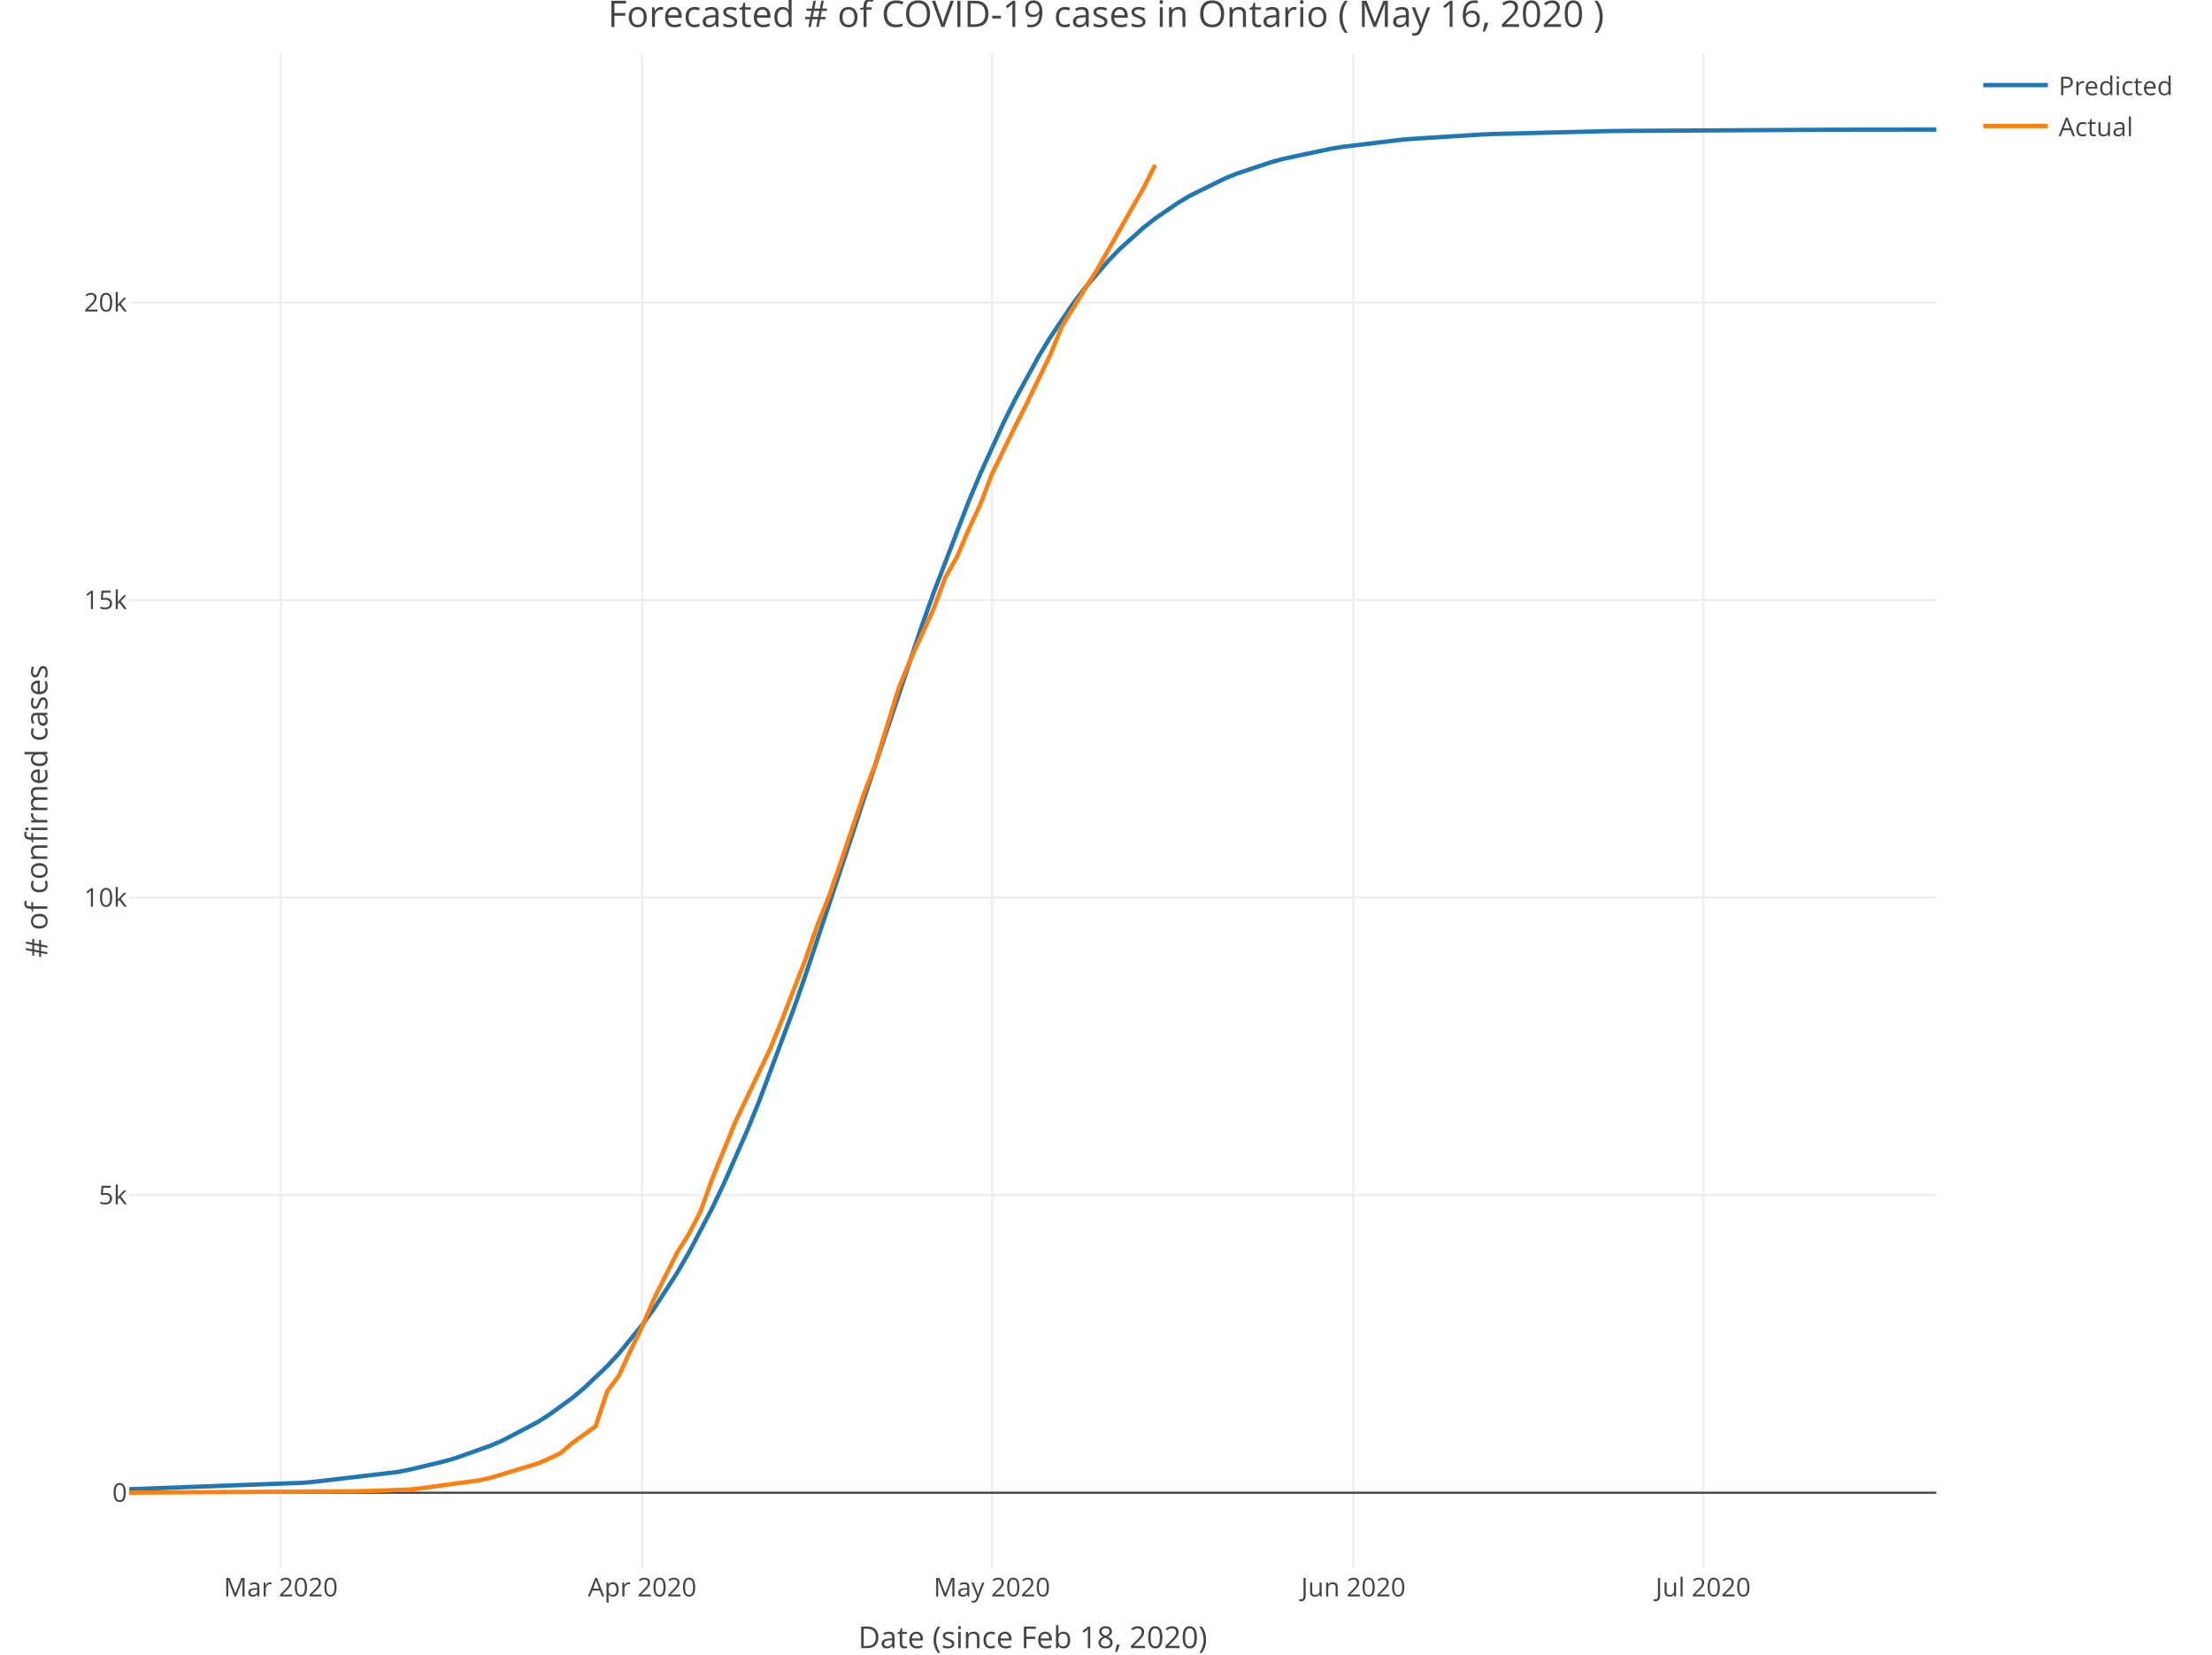
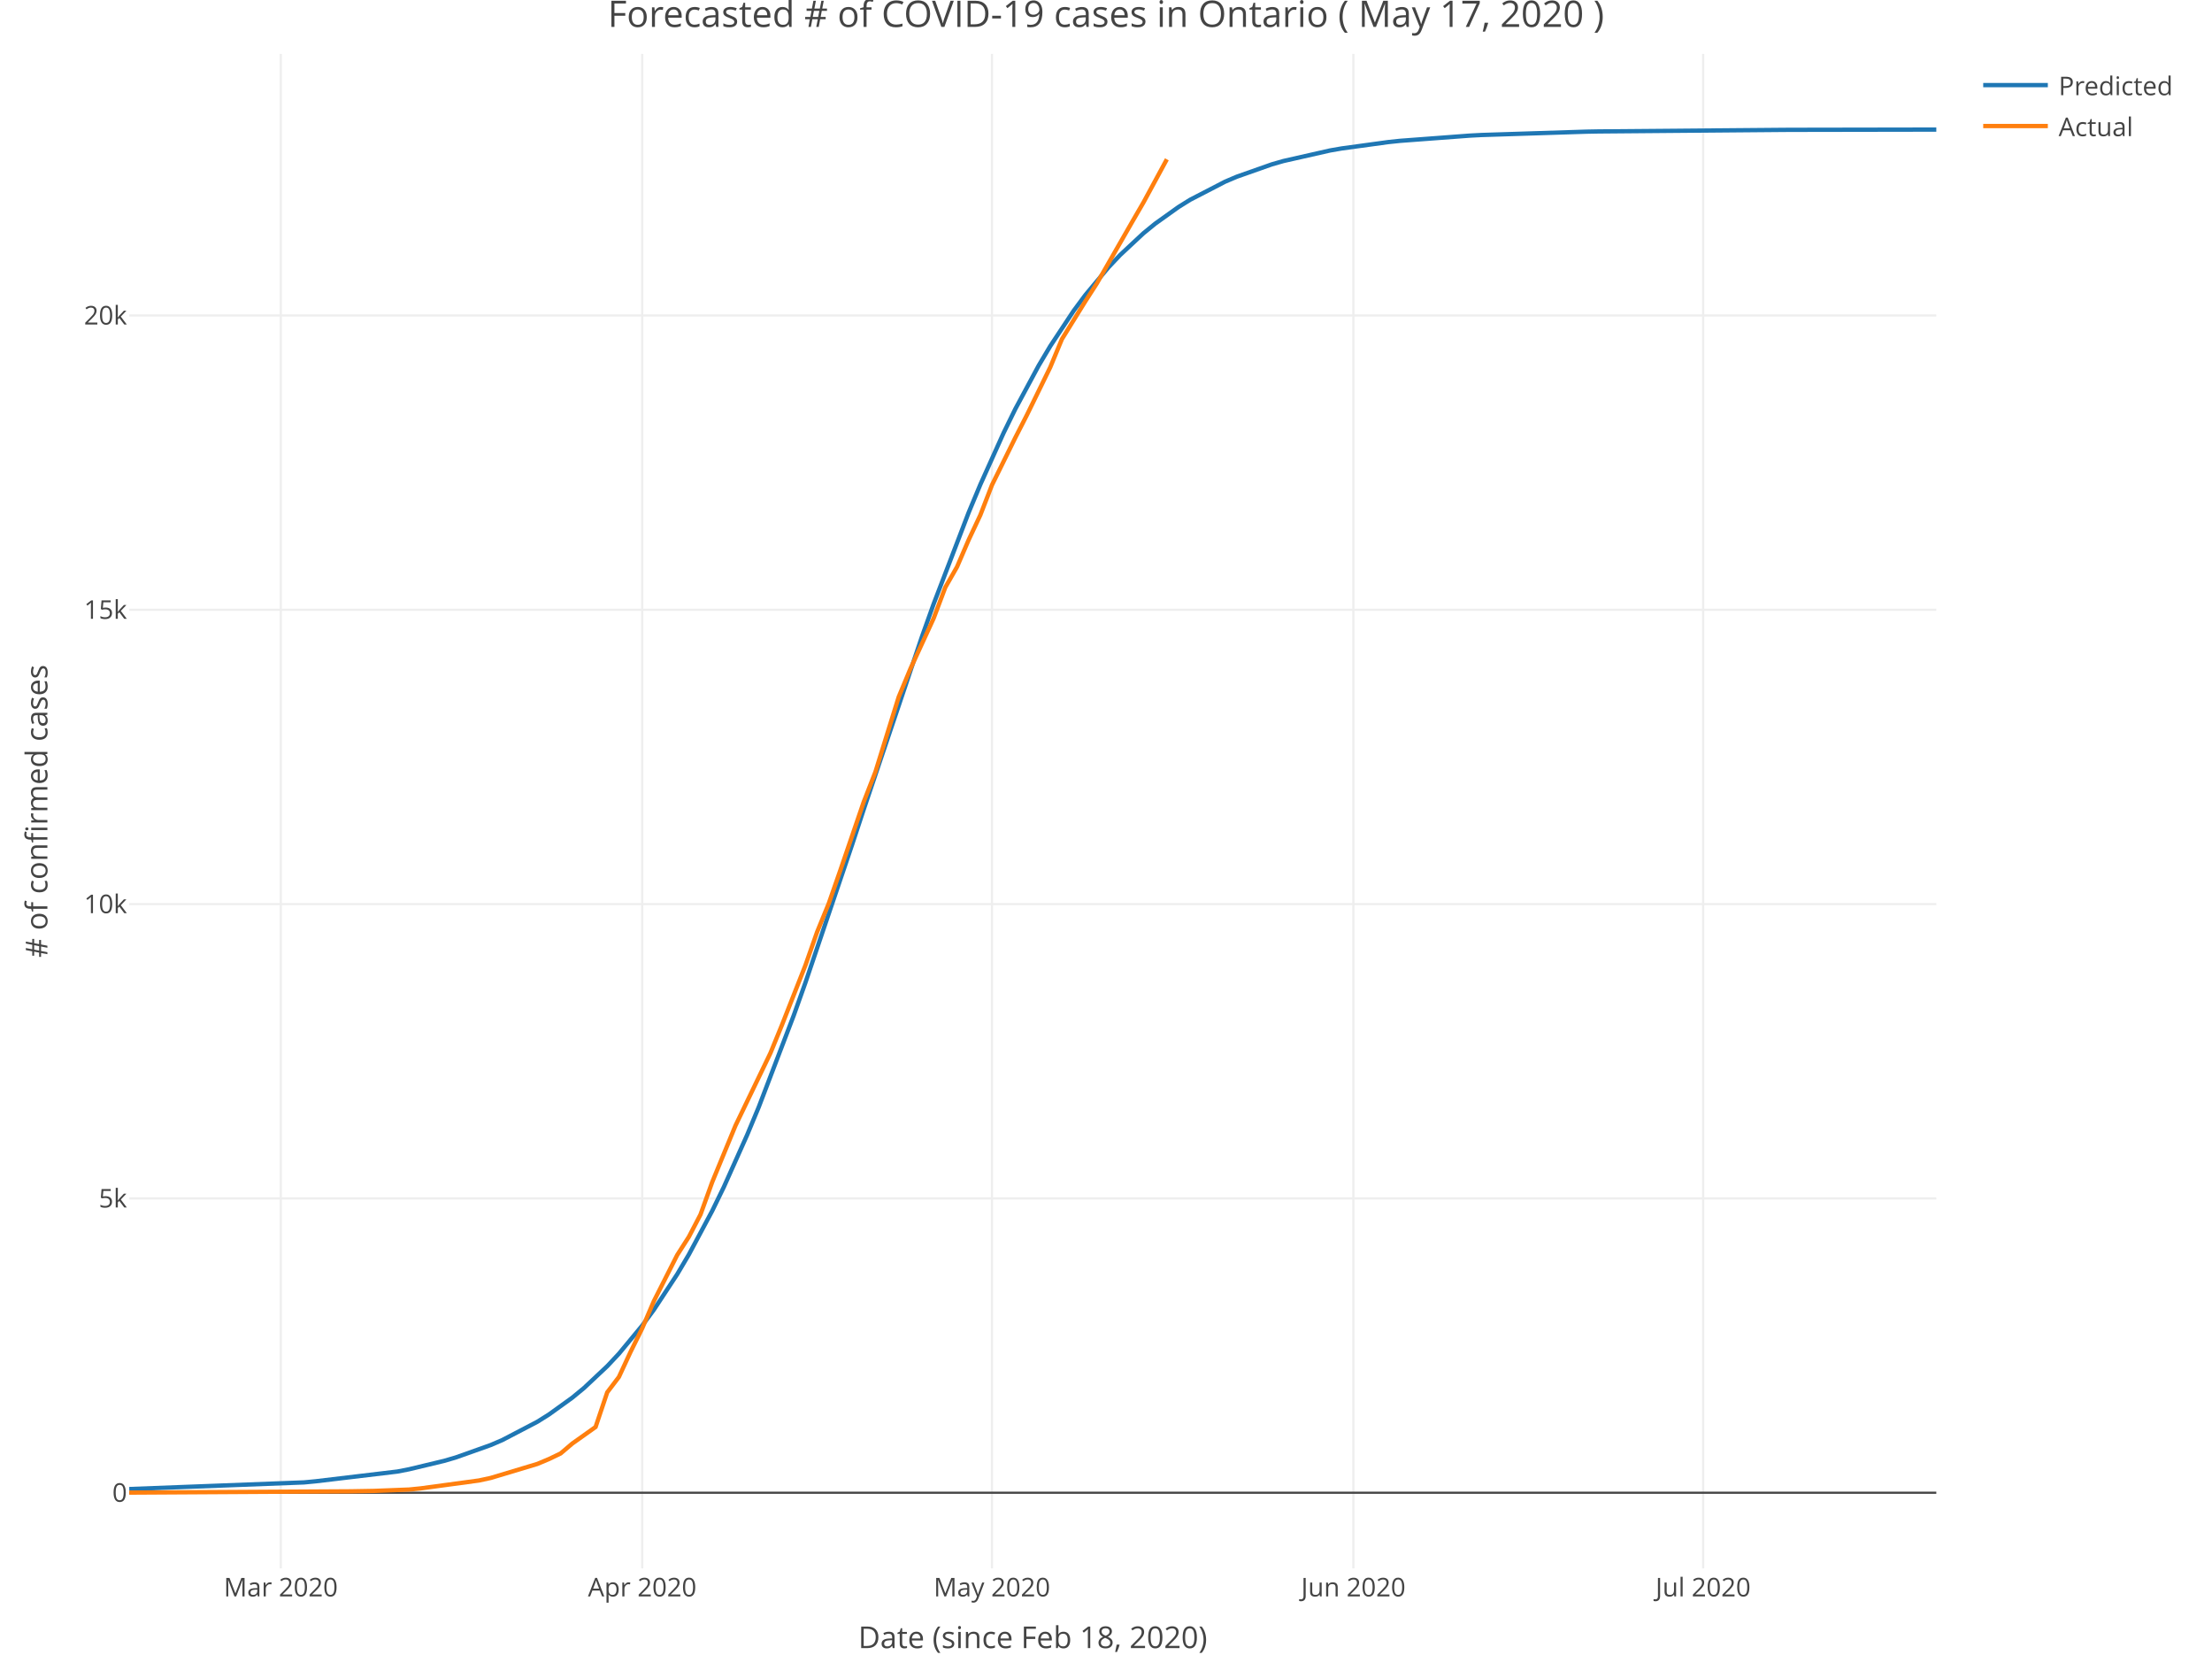
<svg xmlns="http://www.w3.org/2000/svg" class="main-svg" width="1027" height="768" style="" viewBox="0 0 1027 768">
  <rect x="0" y="0" width="1027" height="768" style="fill: rgb(255, 255, 255); fill-opacity: 1;" />
-   <defs id="defs-1cbca8">
+   <defs id="defs-bf3b34">
    <g class="clips">
-       <clipPath id="clip1cbca8xyplot" class="plotclip">
+       <clipPath id="clipbf3b34xyplot" class="plotclip">
        <rect width="839" height="703" />
      </clipPath>
-       <clipPath class="axesclip" id="clip1cbca8x">
+       <clipPath class="axesclip" id="clipbf3b34x">
        <rect x="60" y="0" width="839" height="768" />
      </clipPath>
-       <clipPath class="axesclip" id="clip1cbca8y">
+       <clipPath class="axesclip" id="clipbf3b34y">
        <rect x="0" y="25" width="1027" height="703" />
      </clipPath>
-       <clipPath class="axesclip" id="clip1cbca8xy">
+       <clipPath class="axesclip" id="clipbf3b34xy">
        <rect x="60" y="25" width="839" height="703" />
      </clipPath>
    </g>
    <g class="gradients" />
  </defs>
  <g class="bglayer" />
  <g class="layer-below">
    <g class="imagelayer" />
    <g class="shapelayer" />
  </g>
  <g class="cartesianlayer">
    <g class="subplot xy">
      <g class="layer-subplot">
        <g class="shapelayer" />
        <g class="imagelayer" />
      </g>
      <g class="gridlayer">
        <g class="x">
          <path class="xgrid crisp" transform="translate(130.37,0)" d="M0,25v703" style="stroke: rgb(238, 238, 238); stroke-opacity: 1; stroke-width: 1px;" />
          <path class="xgrid crisp" transform="translate(298.17,0)" d="M0,25v703" style="stroke: rgb(238, 238, 238); stroke-opacity: 1; stroke-width: 1px;" />
          <path class="xgrid crisp" transform="translate(460.55,0)" d="M0,25v703" style="stroke: rgb(238, 238, 238); stroke-opacity: 1; stroke-width: 1px;" />
          <path class="xgrid crisp" transform="translate(628.35,0)" d="M0,25v703" style="stroke: rgb(238, 238, 238); stroke-opacity: 1; stroke-width: 1px;" />
          <path class="xgrid crisp" transform="translate(790.74,0)" d="M0,25v703" style="stroke: rgb(238, 238, 238); stroke-opacity: 1; stroke-width: 1px;" />
        </g>
        <g class="y">
-           <path class="ygrid crisp" transform="translate(0,554.76)" d="M60,0h839" style="stroke: rgb(238, 238, 238); stroke-opacity: 1; stroke-width: 1px;" />
-           <path class="ygrid crisp" transform="translate(0,416.64)" d="M60,0h839" style="stroke: rgb(238, 238, 238); stroke-opacity: 1; stroke-width: 1px;" />
-           <path class="ygrid crisp" transform="translate(0,278.53)" d="M60,0h839" style="stroke: rgb(238, 238, 238); stroke-opacity: 1; stroke-width: 1px;" />
-           <path class="ygrid crisp" transform="translate(0,140.41)" d="M60,0h839" style="stroke: rgb(238, 238, 238); stroke-opacity: 1; stroke-width: 1px;" />
+           <path class="ygrid crisp" transform="translate(0,556.27)" d="M60,0h839" style="stroke: rgb(238, 238, 238); stroke-opacity: 1; stroke-width: 1px;" />
+           <path class="ygrid crisp" transform="translate(0,419.66)" d="M60,0h839" style="stroke: rgb(238, 238, 238); stroke-opacity: 1; stroke-width: 1px;" />
+           <path class="ygrid crisp" transform="translate(0,283.04)" d="M60,0h839" style="stroke: rgb(238, 238, 238); stroke-opacity: 1; stroke-width: 1px;" />
+           <path class="ygrid crisp" transform="translate(0,146.43)" d="M60,0h839" style="stroke: rgb(238, 238, 238); stroke-opacity: 1; stroke-width: 1px;" />
        </g>
      </g>
      <g class="zerolinelayer">
        <path class="yzl zl crisp" transform="translate(0,692.88)" d="M60,0h839" style="stroke: rgb(68, 68, 68); stroke-opacity: 1; stroke-width: 1px;" />
      </g>
      <path class="xlines-below" />
      <path class="ylines-below" />
      <g class="overlines-below" />
      <g class="xaxislayer-below" />
      <g class="yaxislayer-below" />
      <g class="overaxes-below" />
-       <g class="plot" transform="translate(60, 25)" clip-path="url('#clip1cbca8xyplot')">
+       <g class="plot" transform="translate(60, 25)" clip-path="url('#clipbf3b34xyplot')">
        <g class="scatterlayer mlayer">
-           <g class="trace scatter trace6cc22f" style="stroke-miterlimit: 2; opacity: 1;">
+           <g class="trace scatter tracede7c07" style="stroke-miterlimit: 2; opacity: 1;">
            <g class="fills" />
            <g class="errorbars" />
            <g class="lines">
-               <path class="js-line" d="M0,666.25L81.19,663.23L86.61,662.72L124.5,658.26L129.91,657.21L146.15,653.34L151.56,651.77L167.8,646.01L173.21,643.68L189.45,635.17L194.86,631.75L205.69,623.88L211.1,619.38L221.93,609.09L227.34,603.24L238.17,589.98L243.58,582.51L254.41,565.76L259.82,556.43L270.65,535.8L276.06,524.48L286.88,499.84L292.3,486.55L308.54,443.19L313.95,427.74L335.6,362.75L341.01,346.13L368.08,265.22L373.49,250.06L389.73,207.79L395.14,194.91L405.97,171.13L411.38,160.24L422.21,140.46L427.62,131.55L438.45,115.59L443.86,108.5L454.68,95.92L460.1,90.38L470.92,80.66L476.34,76.41L487.16,69L492.57,65.78L508.81,57.78L514.23,55.59L530.46,50.19L535.88,48.71L557.53,44.11L562.94,43.22L590.01,39.93L595.42,39.46L627.9,37.43L633.31,37.2L687.44,35.84L692.85,35.77L790.28,35.21L795.7,35.2L839,35.15" style="vector-effect: non-scaling-stroke; fill: none; stroke: rgb(31, 119, 180); stroke-opacity: 1; stroke-width: 2px; opacity: 1;" />
+               <path class="js-line" d="M0,666.17L81.19,663.08L86.61,662.56L124.5,658.04L129.91,656.99L146.15,653.1L151.56,651.52L167.8,645.75L173.21,643.43L189.45,634.95L194.86,631.56L205.69,623.76L211.1,619.3L221.93,609.13L227.34,603.36L238.17,590.29L243.58,582.94L254.41,566.48L259.82,557.33L270.65,537.08L276.06,525.98L286.88,501.82L292.3,488.8L308.54,446.27L313.95,431.09L335.6,367.12L341.01,350.71L368.08,270.42L373.49,255.29L389.73,212.91L395.14,199.95L405.97,175.91L411.38,164.87L422.21,144.75L427.62,135.66L438.45,119.31L443.86,112.02L454.68,99.05L460.1,93.32L470.92,83.24L476.34,78.82L487.16,71.09L492.57,67.72L508.81,59.32L514.23,57.02L530.46,51.3L535.88,49.74L557.53,44.84L562.94,43.9L584.59,40.94L590.01,40.37L622.48,37.94L627.9,37.66L676.61,36.11L682.03,36.01L768.63,35.28L774.05,35.26L839,35.15" style="vector-effect: non-scaling-stroke; fill: none; stroke: rgb(31, 119, 180); stroke-opacity: 1; stroke-width: 2px; opacity: 1;" />
            </g>
            <g class="points" />
            <g class="text" />
          </g>
-           <g class="trace scatter trace62f207" style="stroke-miterlimit: 2; opacity: 1;">
+           <g class="trace scatter tracecf52aa" style="stroke-miterlimit: 2; opacity: 1;">
            <g class="fills" />
            <g class="errorbars" />
            <g class="lines">
-               <path class="js-line" d="M0,667.82L102.85,667.21L113.67,667.02L129.91,666.39L135.32,665.83L162.39,662.13L167.8,660.94L189.45,654.37L194.86,652.08L200.28,649.45L205.69,644.81L216.52,637.02L221.93,620.75L227.34,613.57L232.75,601.8L238.17,590.73L243.58,577.96L254.41,556.33L259.82,547.8L265.23,537.33L270.65,522.14L281.47,495.59L286.88,484.24L297.71,461.53L303.12,448.19L313.95,420.34L319.36,404.76L324.77,391.37L330.19,375.68L341.01,343.72L346.43,329.63L357.25,294.44L362.66,281.29L373.49,257.5L378.9,243L384.32,233.42L389.73,220.74L395.14,209.11L400.55,194.99L411.38,172.78L416.79,162.09L427.62,139.69L433.03,126.51L443.86,108.83L449.27,100.33L465.51,71.74L470.92,62.32L476.34,51.52" style="vector-effect: non-scaling-stroke; fill: none; stroke: rgb(255, 127, 14); stroke-opacity: 1; stroke-width: 2px; opacity: 1;" />
+               <path class="js-line" d="M0,667.82L102.85,667.22L113.67,667.03L129.91,666.4L135.32,665.86L162.39,662.19L167.8,661.02L189.45,654.52L194.86,652.25L200.28,649.65L205.69,645.06L216.52,637.36L221.93,621.27L227.34,614.16L232.75,602.52L238.17,591.57L243.58,578.94L254.41,557.55L259.82,549.11L265.23,538.75L270.65,523.73L281.47,497.47L286.88,486.24L297.71,463.78L303.12,450.58L313.95,423.04L319.36,407.63L324.77,394.38L330.19,378.86L341.01,347.25L346.43,333.32L357.25,298.51L362.66,285.5L373.49,261.98L378.9,247.63L384.32,238.15L389.73,225.61L395.14,214.11L400.55,200.15L411.38,178.18L416.79,167.61L427.62,145.45L433.03,132.42L443.86,114.93L449.27,106.52L465.51,78.24L470.92,68.92L481.75,48.95" style="vector-effect: non-scaling-stroke; fill: none; stroke: rgb(255, 127, 14); stroke-opacity: 1; stroke-width: 2px; opacity: 1;" />
            </g>
            <g class="points" />
            <g class="text" />
          </g>
        </g>
      </g>
      <g class="overplot" />
      <path class="xlines-above crisp" style="fill: none;" d="M0,0" />
      <path class="ylines-above crisp" style="fill: none;" d="M0,0" />
      <g class="overlines-above" />
      <g class="xaxislayer-above">
        <g class="xtick">
          <text text-anchor="middle" x="0" y="741" transform="translate(130.37,0)" style="font-family: 'Open Sans', verdana, arial, sans-serif; font-size: 12px; fill: rgb(68, 68, 68); fill-opacity: 1; white-space: pre;">Mar 2020</text>
        </g>
        <g class="xtick">
          <text text-anchor="middle" x="0" y="741" transform="translate(298.17,0)" style="font-family: 'Open Sans', verdana, arial, sans-serif; font-size: 12px; fill: rgb(68, 68, 68); fill-opacity: 1; white-space: pre;">Apr 2020</text>
        </g>
        <g class="xtick">
          <text text-anchor="middle" x="0" y="741" transform="translate(460.55,0)" style="font-family: 'Open Sans', verdana, arial, sans-serif; font-size: 12px; fill: rgb(68, 68, 68); fill-opacity: 1; white-space: pre;">May 2020</text>
        </g>
        <g class="xtick">
          <text text-anchor="middle" x="0" y="741" transform="translate(628.35,0)" style="font-family: 'Open Sans', verdana, arial, sans-serif; font-size: 12px; fill: rgb(68, 68, 68); fill-opacity: 1; white-space: pre;">Jun 2020</text>
        </g>
        <g class="xtick">
          <text text-anchor="middle" x="0" y="741" transform="translate(790.74,0)" style="font-family: 'Open Sans', verdana, arial, sans-serif; font-size: 12px; fill: rgb(68, 68, 68); fill-opacity: 1; white-space: pre;">Jul 2020</text>
        </g>
      </g>
      <g class="yaxislayer-above">
        <g class="ytick">
          <text text-anchor="end" x="59" y="4.2" transform="translate(0,692.88)" style="font-family: 'Open Sans', verdana, arial, sans-serif; font-size: 12px; fill: rgb(68, 68, 68); fill-opacity: 1; white-space: pre;">0</text>
        </g>
        <g class="ytick">
-           <text text-anchor="end" x="59" y="4.2" transform="translate(0,554.76)" style="font-family: 'Open Sans', verdana, arial, sans-serif; font-size: 12px; fill: rgb(68, 68, 68); fill-opacity: 1; white-space: pre;">5k</text>
+           <text text-anchor="end" x="59" y="4.2" transform="translate(0,556.27)" style="font-family: 'Open Sans', verdana, arial, sans-serif; font-size: 12px; fill: rgb(68, 68, 68); fill-opacity: 1; white-space: pre;">5k</text>
        </g>
        <g class="ytick">
-           <text text-anchor="end" x="59" y="4.2" transform="translate(0,416.64)" style="font-family: 'Open Sans', verdana, arial, sans-serif; font-size: 12px; fill: rgb(68, 68, 68); fill-opacity: 1; white-space: pre;">10k</text>
+           <text text-anchor="end" x="59" y="4.2" transform="translate(0,419.66)" style="font-family: 'Open Sans', verdana, arial, sans-serif; font-size: 12px; fill: rgb(68, 68, 68); fill-opacity: 1; white-space: pre;">10k</text>
        </g>
        <g class="ytick">
-           <text text-anchor="end" x="59" y="4.2" transform="translate(0,278.53)" style="font-family: 'Open Sans', verdana, arial, sans-serif; font-size: 12px; fill: rgb(68, 68, 68); fill-opacity: 1; white-space: pre;">15k</text>
+           <text text-anchor="end" x="59" y="4.2" transform="translate(0,283.04)" style="font-family: 'Open Sans', verdana, arial, sans-serif; font-size: 12px; fill: rgb(68, 68, 68); fill-opacity: 1; white-space: pre;">15k</text>
        </g>
        <g class="ytick">
-           <text text-anchor="end" x="59" y="4.2" transform="translate(0,140.41)" style="font-family: 'Open Sans', verdana, arial, sans-serif; font-size: 12px; fill: rgb(68, 68, 68); fill-opacity: 1; white-space: pre;">20k</text>
+           <text text-anchor="end" x="59" y="4.2" transform="translate(0,146.43)" style="font-family: 'Open Sans', verdana, arial, sans-serif; font-size: 12px; fill: rgb(68, 68, 68); fill-opacity: 1; white-space: pre;">20k</text>
        </g>
      </g>
      <g class="overaxes-above" />
    </g>
  </g>
  <g class="polarlayer" />
  <g class="ternarylayer" />
  <g class="geolayer" />
  <g class="funnelarealayer" />
  <g class="pielayer" />
  <g class="treemaplayer" />
  <g class="sunburstlayer" />
  <g class="glimages" />
-   <defs id="topdefs-1cbca8">
+   <defs id="topdefs-bf3b34">
    <g class="clips" />
-     <clipPath id="legend1cbca8">
+     <clipPath id="legendbf3b34">
      <rect width="101" height="48" x="0" y="0" />
    </clipPath>
  </defs>
  <g class="layer-above">
    <g class="imagelayer" />
    <g class="shapelayer" />
  </g>
  <g class="infolayer">
    <g class="legend" pointer-events="all" transform="translate(915.78, 25)">
      <rect class="bg" shape-rendering="crispEdges" style="stroke: rgb(68, 68, 68); stroke-opacity: 1; fill: rgb(255, 255, 255); fill-opacity: 1; stroke-width: 0px;" width="101" height="48" x="0" y="0" />
-       <g class="scrollbox" transform="translate(0, 0)" clip-path="url('#legend1cbca8')">
+       <g class="scrollbox" transform="translate(0, 0)" clip-path="url('#legendbf3b34')">
        <g class="groups">
          <g class="traces" style="opacity: 1;" transform="translate(0, 14.5)">
            <text class="legendtext user-select-none" text-anchor="start" x="40" y="4.68" style="font-family: 'Open Sans', verdana, arial, sans-serif; font-size: 12px; fill: rgb(68, 68, 68); fill-opacity: 1; white-space: pre;">Predicted</text>
            <g class="layers" style="opacity: 1;">
              <g class="legendfill" />
              <g class="legendlines">
                <path class="js-line" d="M5,0h30" style="fill: none; stroke: rgb(31, 119, 180); stroke-opacity: 1; stroke-width: 2px;" />
              </g>
              <g class="legendsymbols">
                <g class="legendpoints" />
              </g>
            </g>
            <rect class="legendtoggle" pointer-events="all" x="0" y="-9.5" width="95.891" height="19" style="cursor: pointer; fill: rgb(0, 0, 0); fill-opacity: 0;" />
          </g>
          <g class="traces" style="opacity: 1;" transform="translate(0, 33.5)">
            <text class="legendtext user-select-none" text-anchor="start" x="40" y="4.68" style="font-family: 'Open Sans', verdana, arial, sans-serif; font-size: 12px; fill: rgb(68, 68, 68); fill-opacity: 1; white-space: pre;">Actual</text>
            <g class="layers" style="opacity: 1;">
              <g class="legendfill" />
              <g class="legendlines">
                <path class="js-line" d="M5,0h30" style="fill: none; stroke: rgb(255, 127, 14); stroke-opacity: 1; stroke-width: 2px;" />
              </g>
              <g class="legendsymbols">
                <g class="legendpoints" />
              </g>
            </g>
            <rect class="legendtoggle" pointer-events="all" x="0" y="-9.5" width="95.891" height="19" style="cursor: pointer; fill: rgb(0, 0, 0); fill-opacity: 0;" />
          </g>
        </g>
      </g>
      <rect class="scrollbar" rx="20" ry="3" width="0" height="0" style="fill: rgb(128, 139, 164); fill-opacity: 1;" x="0" y="0" />
    </g>
    <g class="g-gtitle">
-       <text class="gtitle" x="513.5" y="12.5" text-anchor="middle" dy="0em" style="font-family: 'Open Sans', verdana, arial, sans-serif; font-size: 17px; fill: rgb(68, 68, 68); opacity: 1; font-weight: normal; white-space: pre;">Forecasted # of COVID-19 cases in Ontario ( May 16, 2020 )</text>
+       <text class="gtitle" x="513.5" y="12.5" text-anchor="middle" dy="0em" style="font-family: 'Open Sans', verdana, arial, sans-serif; font-size: 17px; fill: rgb(68, 68, 68); opacity: 1; font-weight: normal; white-space: pre;">Forecasted # of COVID-19 cases in Ontario ( May 17, 2020 )</text>
    </g>
    <g class="g-xtitle" transform="translate(0,-15)">
      <text class="xtitle" x="479.5" y="780" text-anchor="middle" style="font-family: 'Open Sans', verdana, arial, sans-serif; font-size: 14px; fill: rgb(68, 68, 68); opacity: 1; font-weight: normal; white-space: pre;">Date (since Feb 18, 2020)</text>
    </g>
    <g class="g-ytitle">
      <text class="ytitle" transform="rotate(-90,22,376.5)" x="22" y="376.5" text-anchor="middle" style="font-family: 'Open Sans', verdana, arial, sans-serif; font-size: 14px; fill: rgb(68, 68, 68); opacity: 1; font-weight: normal; white-space: pre;"># of confirmed cases</text>
    </g>
  </g>
</svg>
